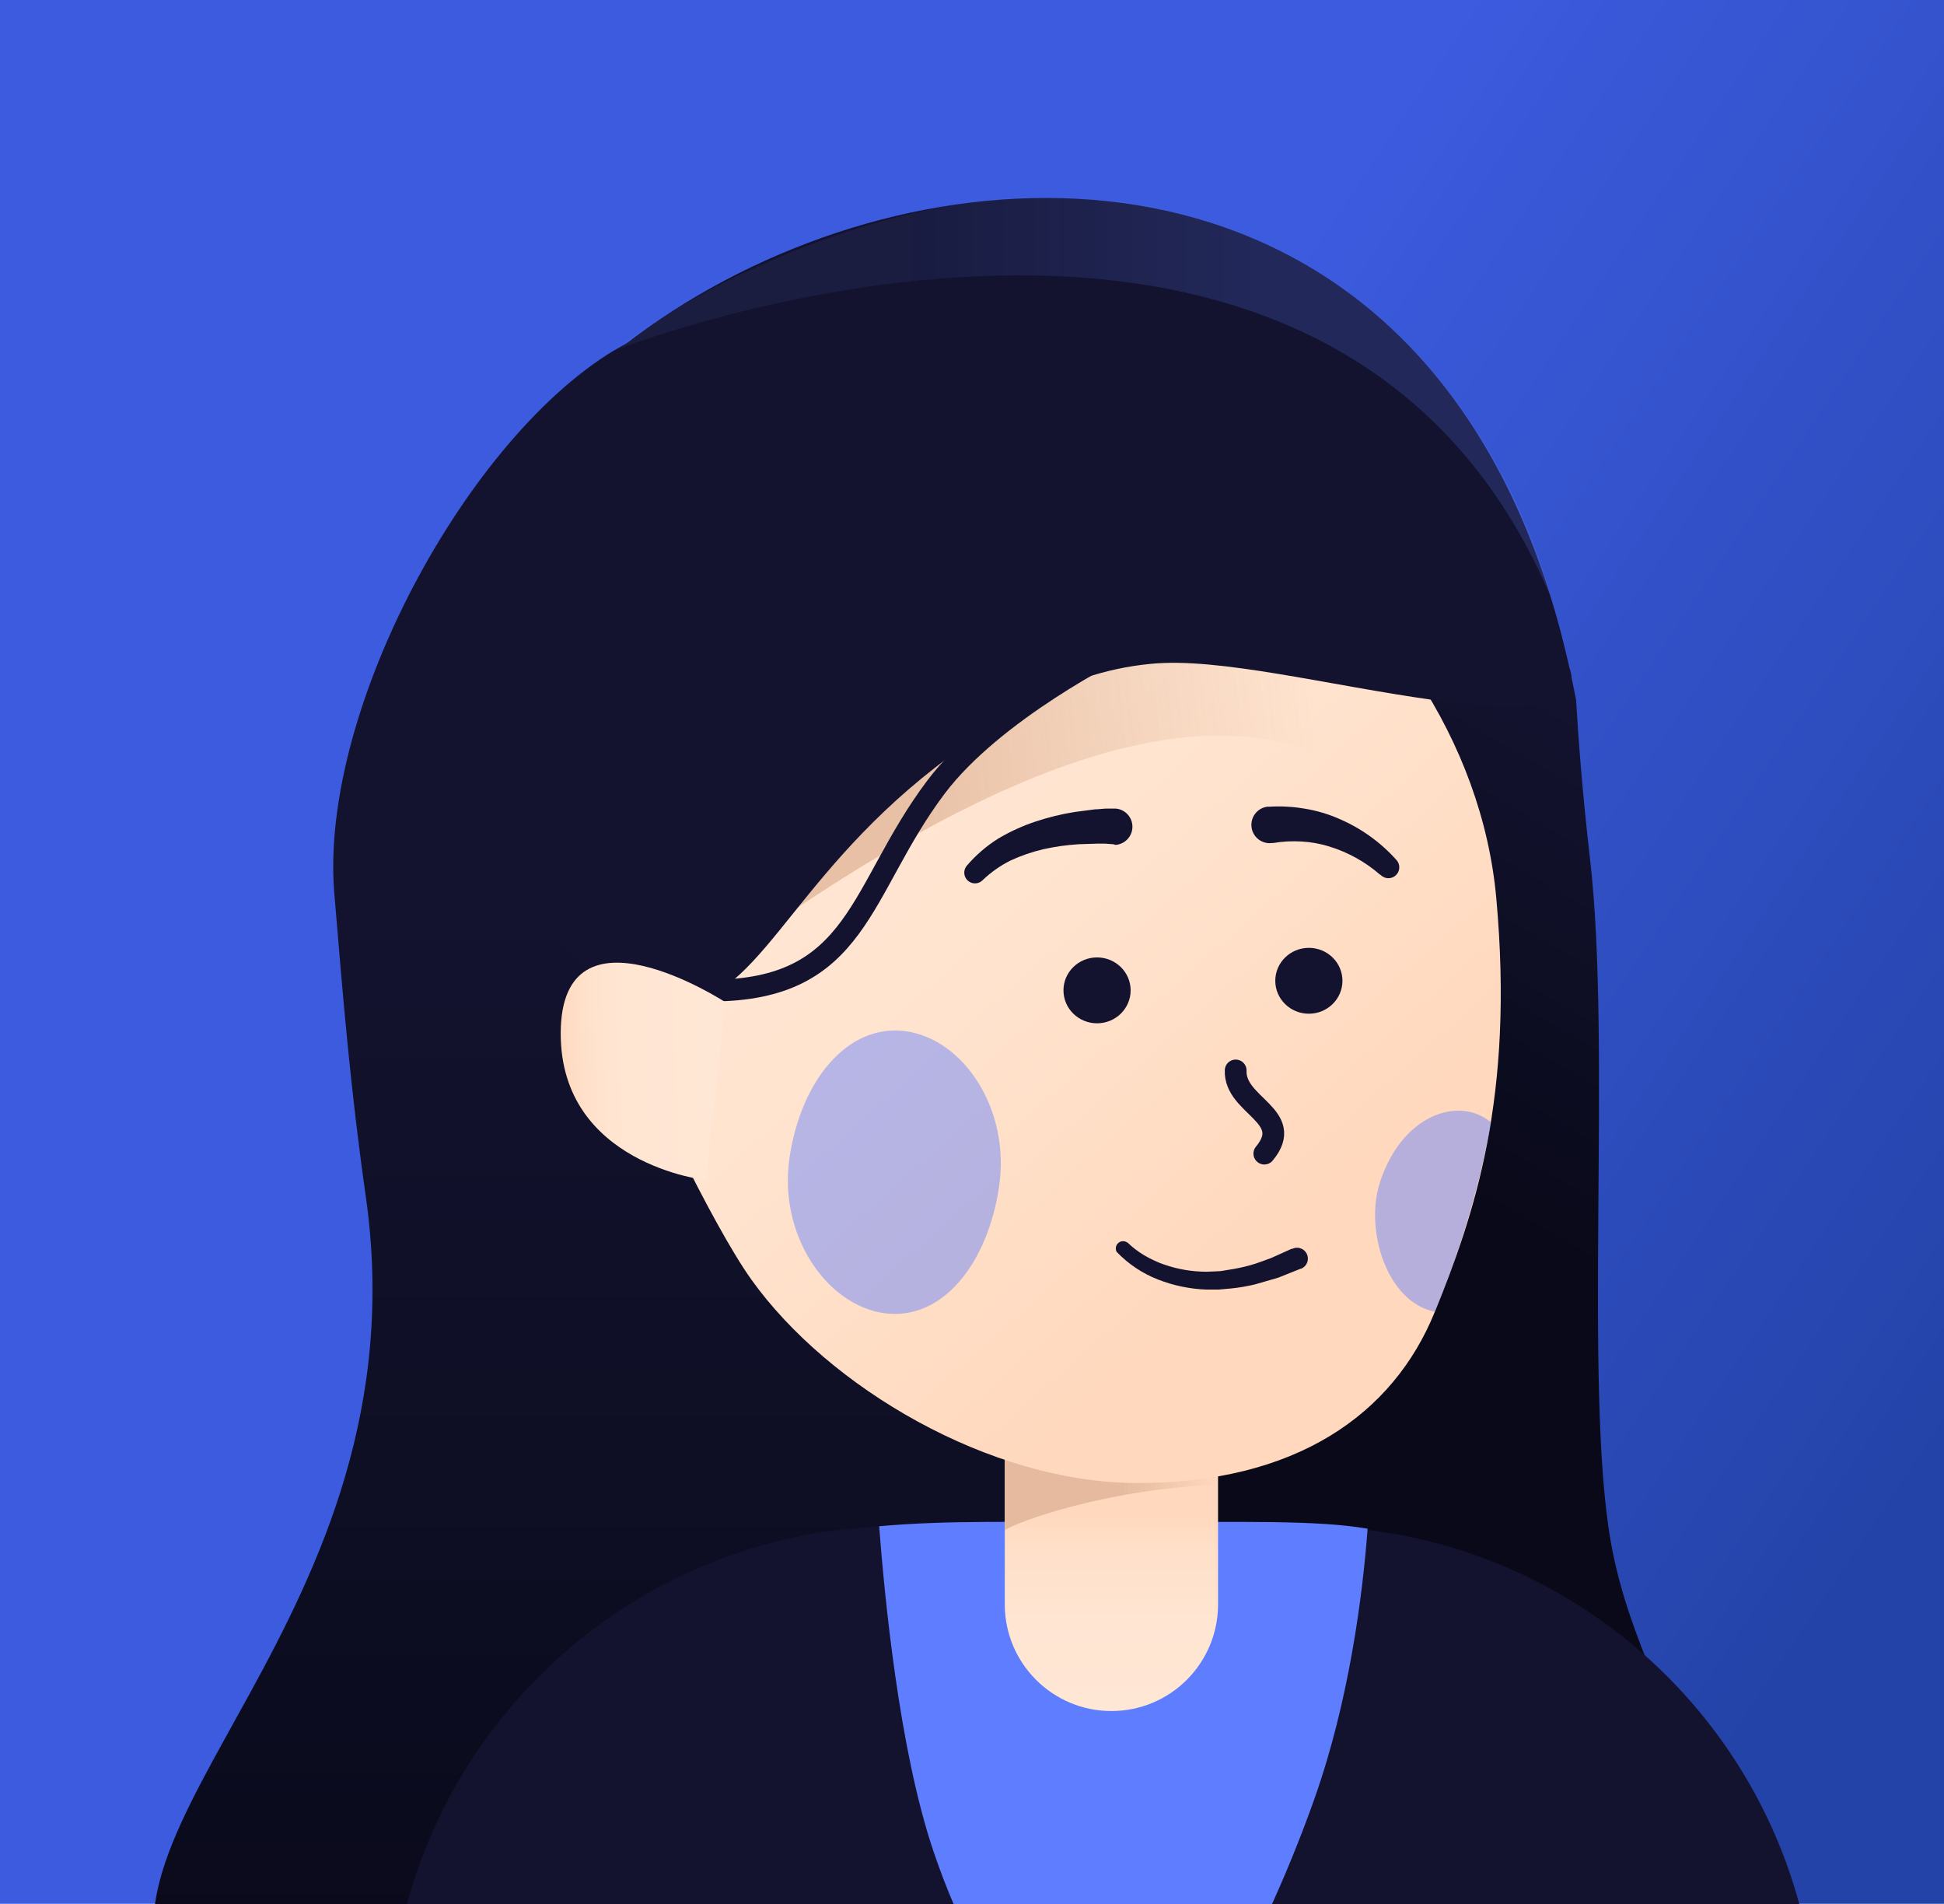
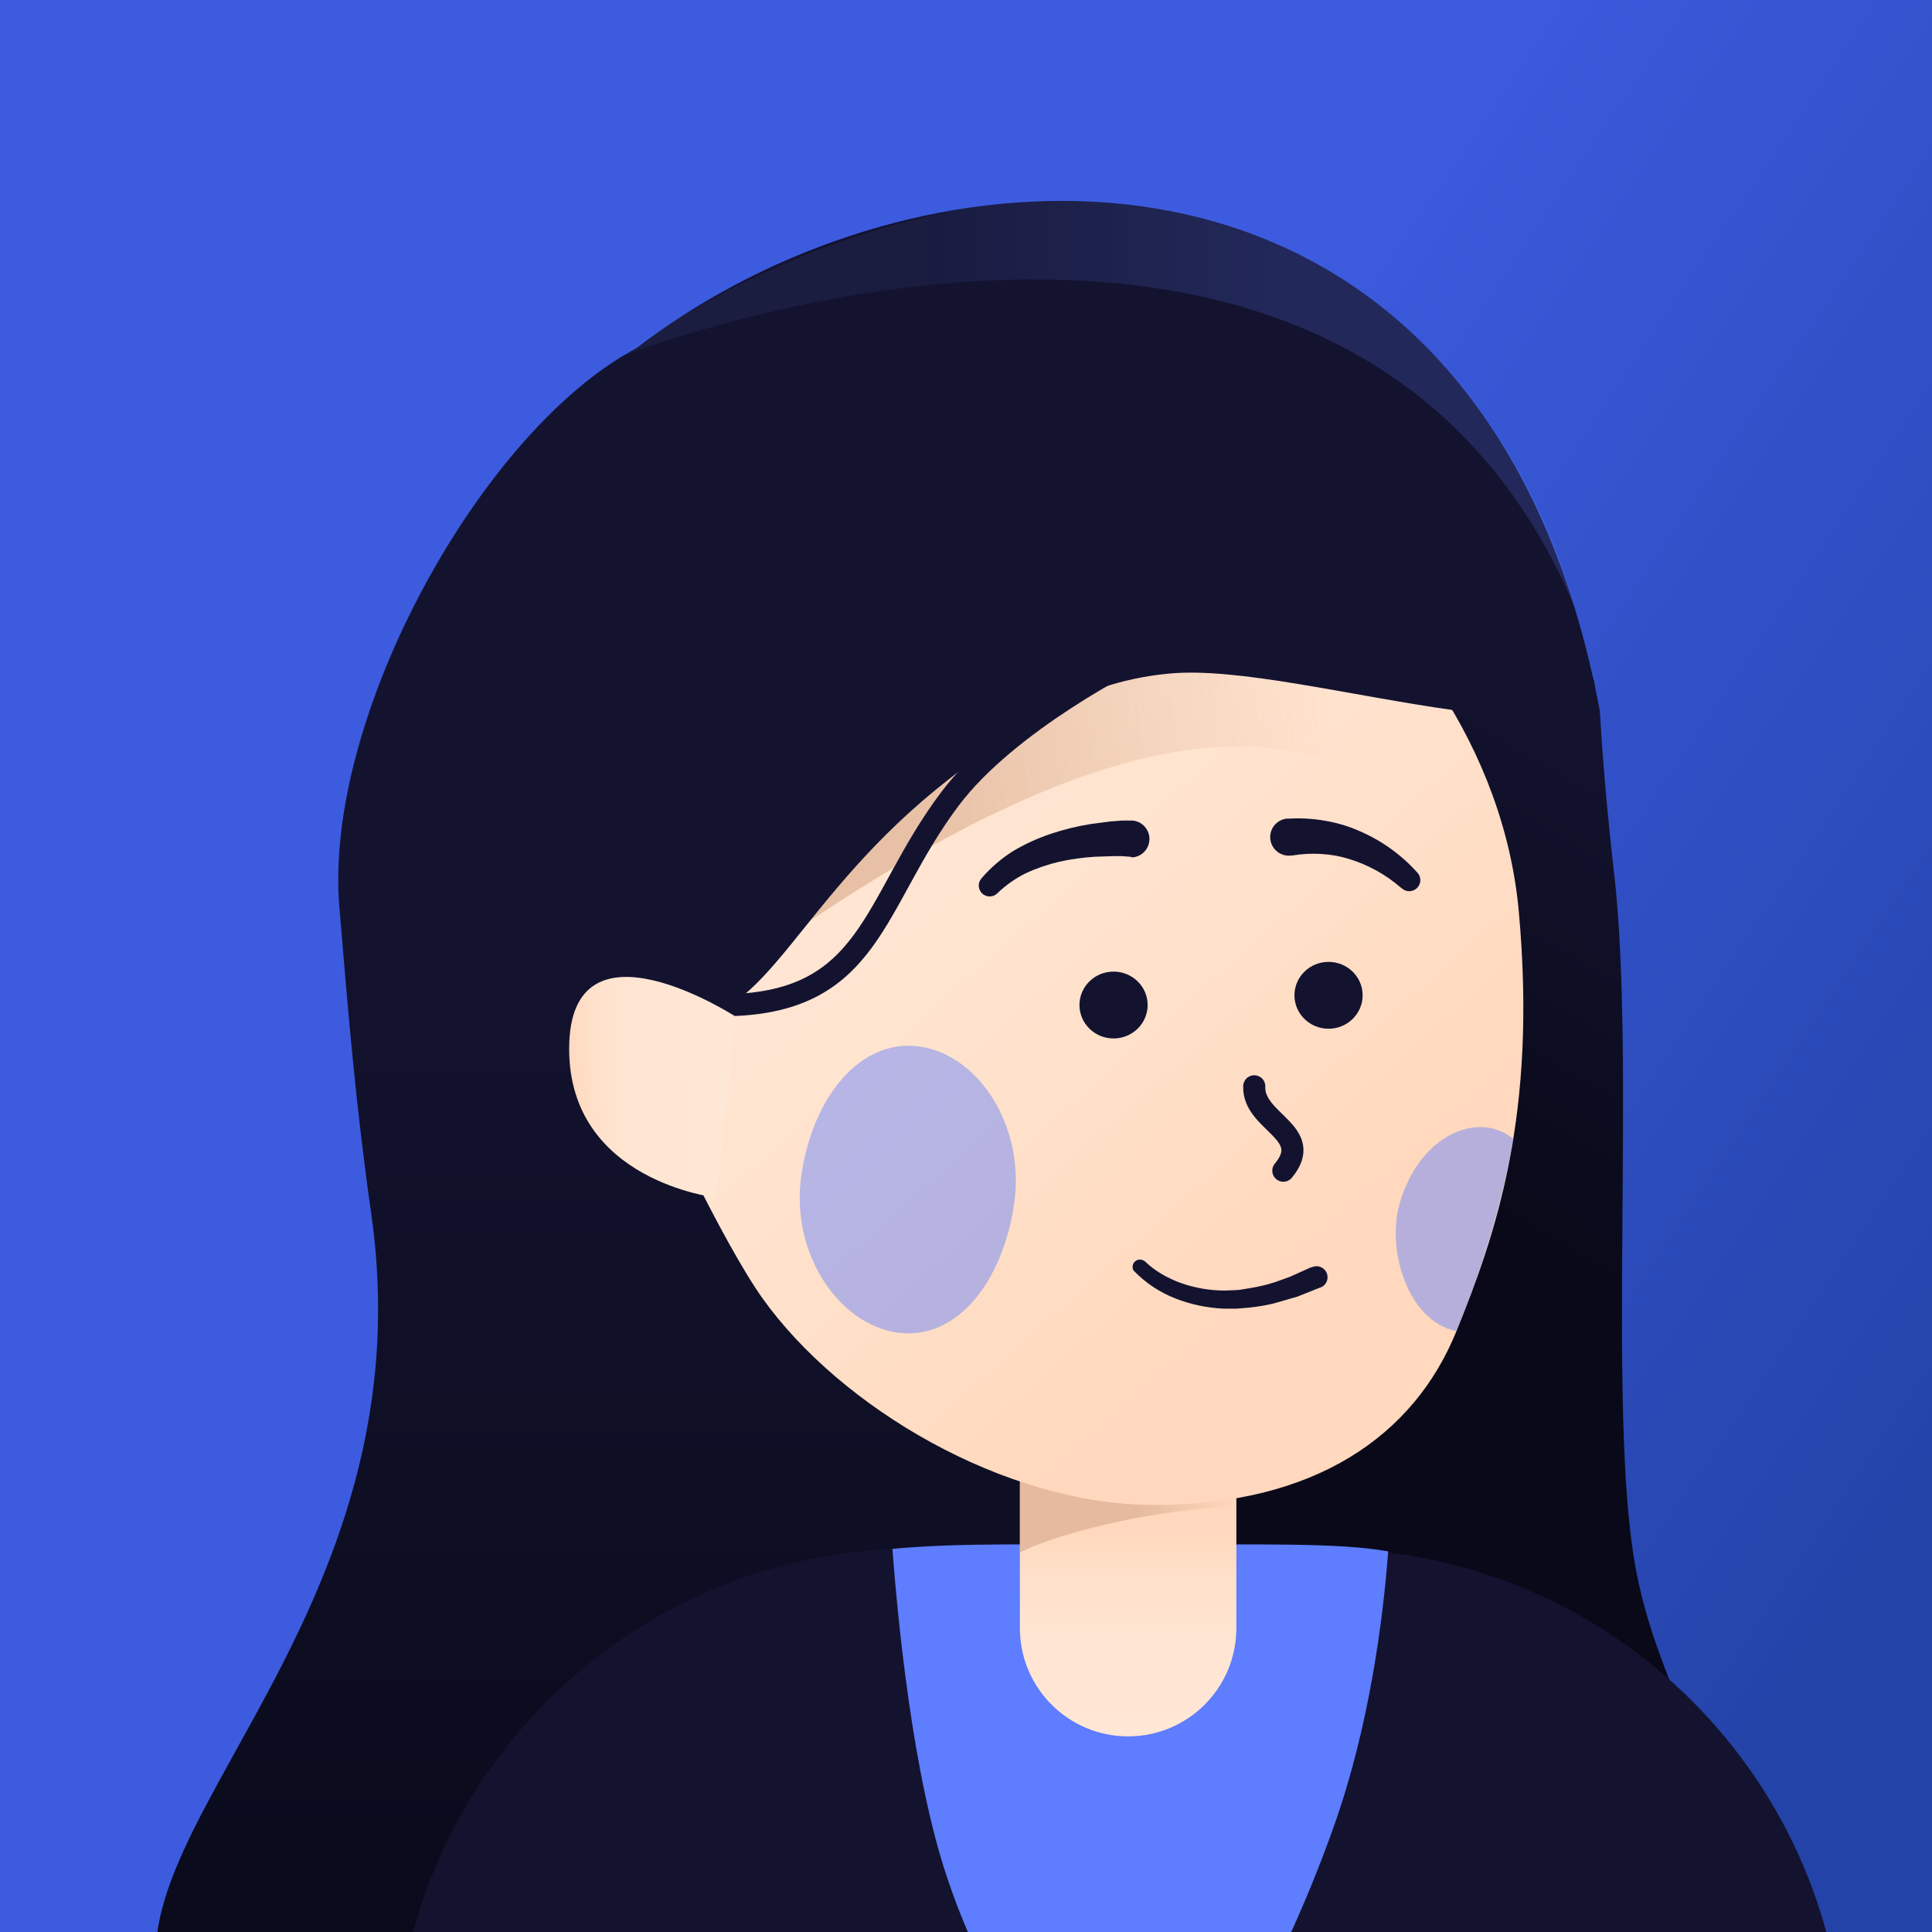
- <svg xmlns="http://www.w3.org/2000/svg" xmlns:xlink="http://www.w3.org/1999/xlink" viewBox="0 0 268 262.4">
+ <svg xmlns="http://www.w3.org/2000/svg" xmlns:xlink="http://www.w3.org/1999/xlink" viewBox="0 0 262.4 262.4">
  <defs>
    <linearGradient id="A" x1="36.52" y1="65.77" x2="259.05" y2="215.13" xlink:href="#J">
      <stop offset=".37" stop-color="#3c5bdf" />
      <stop offset="1" stop-color="#2443a8" />
    </linearGradient>
    <linearGradient id="B" x1="136.4" y1="315.49" x2="136.4" y2="45.41" xlink:href="#J">
      <stop offset=".11" stop-color="#090919" />
      <stop offset=".72" stop-color="#131330" stop-opacity="1" />
    </linearGradient>
    <linearGradient id="C" x1="169.89" y1="230.96" x2="239.97" y2="109.59" xlink:href="#J">
      <stop offset=".51" stop-color="#090919" />
      <stop offset="1" stop-color="#131330" />
    </linearGradient>
    <linearGradient id="D" x1="153.22" y1="235.84" x2="153.22" y2="193.13" xlink:href="#J">
      <stop offset="0" stop-color="#ffe7d5" />
      <stop offset=".3" stop-color="#ffe5d2" />
      <stop offset=".51" stop-color="#ffe0c9" />
      <stop offset=".65" stop-color="#ffd8bd" />
    </linearGradient>
    <linearGradient id="E" x1="167.93" y1="203.09" x2="138.52" y2="203.09" xlink:href="#J">
      <stop offset="0" stop-color="#e2b79a" stop-opacity="0" />
      <stop offset=".46" stop-color="#e2b79a" />
    </linearGradient>
    <linearGradient id="F" x1="117.105" y1="97.751" x2="188.911" y2="178.498" xlink:href="#J">
      <stop offset="0" stop-color="#ffe7d5" />
      <stop offset=".38" stop-color="#ffe3ce" />
      <stop offset=".88" stop-color="#ffd8bd" />
    </linearGradient>
    <linearGradient id="G" x1="98.468" y1="110.933" x2="181.736" y2="101.098" xlink:href="#J">
      <stop offset=".3" stop-color="#e2b79a" />
      <stop offset="1" stop-color="#e2b79a" stop-opacity="0" />
    </linearGradient>
    <linearGradient id="H" x1="77.275" y1="149.038" x2="100.05" y2="148.179" xlink:href="#J">
      <stop offset="0" stop-color="#ffd8bd" />
      <stop offset=".03" stop-color="#ffdac1" />
      <stop offset=".19" stop-color="#ffe2cc" />
      <stop offset=".4" stop-color="#ffe6d3" />
      <stop offset="1" stop-color="#ffe7d5" />
    </linearGradient>
    <linearGradient id="I" x1="84.16" y1="54.67" x2="213.73" y2="54.67" xlink:href="#J">
      <stop offset=".32" stop-color="#5e7dff" stop-opacity=".4" />
      <stop offset=".69" stop-color="#5e7dff" />
    </linearGradient>
    <linearGradient id="J" gradientUnits="userSpaceOnUse" />
  </defs>
  <path d="M0 0h268v262.4H0z" fill="url(#A)" />
  <path d="M239.15 302.6c34.46 22-11.1 9.7-32.06 7.26-47.24-5.5-55.8 3.4-68.66 2-12.32-1.38-20.18-4.1-26-7.18-13.87-7.35-8.67-10.34-16.66-9-4 .65-11.1-.18-22.14-2.1-22-3.85-41.85-7.3-49.36-18.18-15.9-23 34.46-52.42 26.15-110.56-2.1-14.74-3.1-26.9-4.33-41.67-2.17-25.9 19.45-65 40.57-76 31.9-16.6 81.9 97.9 81.9 97.9l2.27 27.23 29.68-91.35 15.9 11.24c2.1 6.12-9.7 21.86-7.8 32.6 3.15 17.75-6.38 30.26-9.2 41-4.6 17.44-25.3 7.76-42.5 13.06-10.75 3.32 10.68 17.1 7.5 23.18-3 5.66-.8 16.35 2.6 23.65a15.2 15.2 0 0 0 .79 1.61c17.07 28.23-3.17 27.78 71.36 75.32z" fill="url(#B)" />
  <path d="M217.28 96.5c.3 5.1.86 12.7 1.92 21.88 3 25.73-.9 72.86 2.87 94.16 2.57 14.53 9.8 24.3 12.45 39.53l-10.62-1.3a94.08 94.08 0 0 1-21-5.05c-15-5.47-40.3-15.84-44.78-25.14-15.24-31.48 20.42-137.65 20.42-137.65z" fill="url(#C)" />
  <path d="M250.5 317.87H53.65v-36.9c0-39.008 31.622-70.63 70.63-70.63h55.6c39.008 0 70.63 31.622 70.63 70.63v36.9z" fill="#131330" />
  <path d="M121.2 210.34c.73 9.55 2.73 30.76 7.48 44.8 7.3 21.65 18.93 32.2 26 40.48 7.26-7.36 18.58-25.28 26.5-47.62 4.83-13.6 6.68-28.2 7.36-37.3-6.92-1.2-17.1-.92-33-.9-15.54.01-24.73-.3-34.34.56z" fill="#5e7dff" />
  <path d="M138.52 193.13h29.4a0 0 0 0 1 0 0v28a14.7 14.7 0 0 1-14.7 14.7h0a14.7 14.7 0 0 1-14.7-14.7v-28a0 0 0 0 1-.01 0z" fill="url(#D)" />
  <path d="M167.93 204.64c-15.43.57-28 5.2-29.4 6.27v-15.24l29.24-.4" opacity=".9" fill="url(#E)" />
  <path d="M88.32 146.43c.1 1.78 9.84 22.33 15.24 29.9 10.66 14.94 32.93 28 53 28.07 22.1.08 35.5-9.48 41.22-23.53 5.45-13.4 11-29.57 8.5-57.06C202.4 80.55 151 43.46 110.5 70.4c-27.77 18.46-24.44 39.47-22.17 76.04z" fill="url(#F)" />
  <path d="M182.66 104.42C158.1 92.85 121 117.07 101.13 131.2c5.48-3.9 14.12-35.4 13.26-42.38l62.5-5.9c.64 1.17 1.33 2.58 2 3.9 2.34 4.94 2.5 13.3 3.77 17.6z" opacity=".8" fill="url(#G)" />
  <path d="M154.3 89.33s-17.3 8.54-25.3 19.2c-10.64 14.16-10.53 28-31 28" fill="none" stroke="#131330" stroke-miterlimit="10" stroke-width="3" />
  <g fill="#131330">
    <ellipse cx="151.24" cy="136.5" rx="4.63" ry="4.54" />
    <path d="M153.5 116.36c-.23 0-.73-.06-1.1-.08s-.8 0-1.22 0l-2.47.08a31.46 31.46 0 0 0-4.85.68 23.61 23.61 0 0 0-4.56 1.57 15.59 15.59 0 0 0-3.82 2.69l-.06.06a1.48 1.48 0 0 1-2.17-2 18.77 18.77 0 0 1 4.37-3.78 26.26 26.26 0 0 1 5.15-2.35 34 34 0 0 1 5.42-1.32l2.76-.36c.46 0 .93-.08 1.4-.1s.87 0 1.52 0h0a2.51 2.51 0 0 1-.09 5z" />
    <ellipse cx="180.44" cy="135.18" rx="4.63" ry="4.54" />
    <path d="M190.25 120.55a19.34 19.34 0 0 0-7-3.88 15.66 15.66 0 0 0-3.87-.69 17 17 0 0 0-3.84.21h-.15a2.5 2.5 0 1 1-.7-5h.26a21.33 21.33 0 0 1 5 .28 19.42 19.42 0 0 1 4.71 1.41 22.4 22.4 0 0 1 7.81 5.6 1.5 1.5 0 0 1-2.13 2.12z" />
  </g>
  <path d="M174.3 159c4.34-5.22-4.15-6.57-3.95-11.46" fill="none" stroke="#131330" stroke-miterlimit="10" stroke-width="3" stroke-linecap="round" />
  <path d="M155.44 171.26a12.76 12.76 0 0 0 2.31 1.76 13.81 13.81 0 0 0 1.32.69 11.26 11.26 0 0 0 1.39.57 17.78 17.78 0 0 0 5.88 1l1.5-.06c.5 0 1-.13 1.5-.2a25.14 25.14 0 0 0 3-.63c1-.27 1.93-.66 2.9-1l2.8-1.26h.1a1.5 1.5 0 1 1 1.24 2.73h-.06l-3.1 1.24-3.22.93a24.6 24.6 0 0 1-3.31.56l-1.7.15h-1.73a20.4 20.4 0 0 1-6.63-1.39 15.84 15.84 0 0 1-5.69-3.81 1 1 0 0 1 1.39-1.33zm61.84-74.76c-6.8.44-6.65 1.78-19.5 0-14.48-2-29.78-5.95-39.16-5-12.94 1.24-22 8.3-29.67 14.27-20.7 16.1-24.42 32.93-36.8 32.88-3.28 0-6.74-1.43-10.55-4.7C-4 60.26 190.8-43.54 217.28 96.5z" fill="#131330" />
  <path d="M97.3 162.65s-20-2.18-20-20.2c0-19.08 22.7-4.32 22.7-4.32" fill="url(#H)" />
  <path d="M137.74 163.5c-1.55 10.63-7.82 18.58-15.8 17.5s-14.65-10.76-13.1-21.4 8-18.55 16-17.47 14.44 10.73 12.9 21.36zm52.36-.05c-1.8 6.16 1 15.94 7.7 17.35a127.58 127.58 0 0 0 7.77-26.07c-4.4-3.82-12.6-1.04-15.48 8.72z" opacity=".45" fill="#5e7dff" />
  <path d="M84.16 48.5s98.5-39.24 129.57 33.63c0 0-13.26-58.08-75.15-54.8 0 0-26.82 1.25-54.42 21.17z" opacity=".2" fill="url(#I)" />
</svg>
